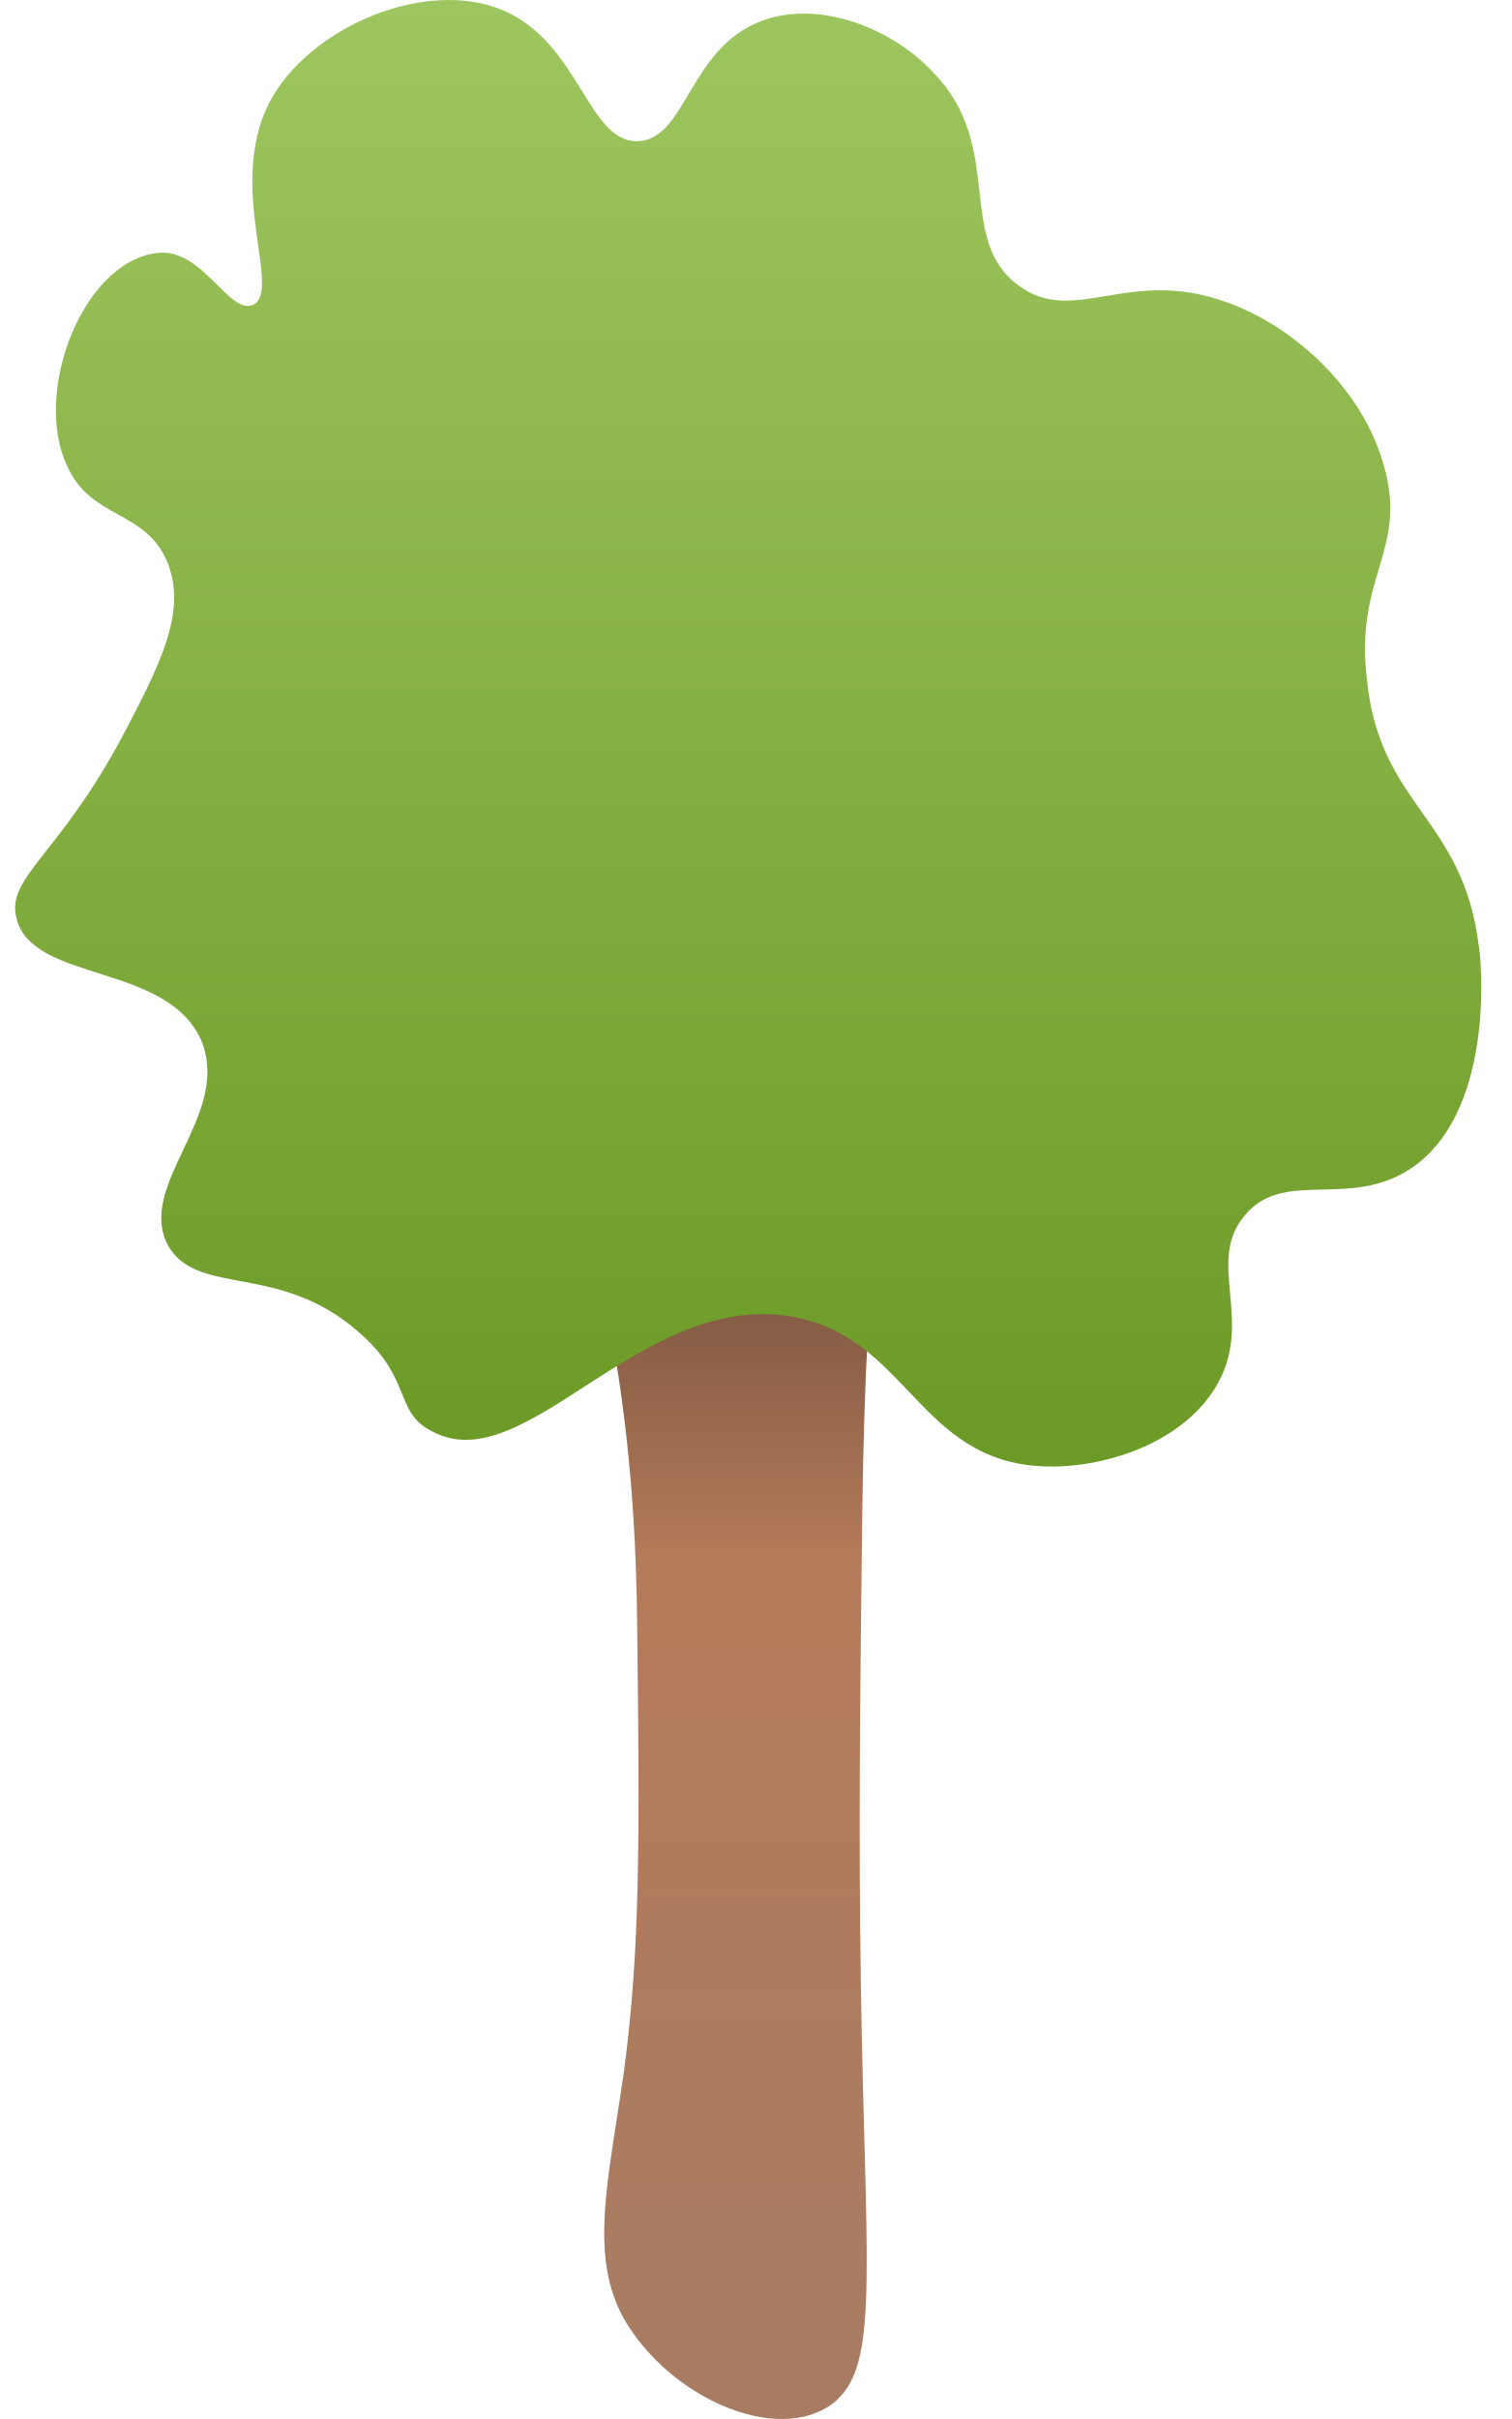
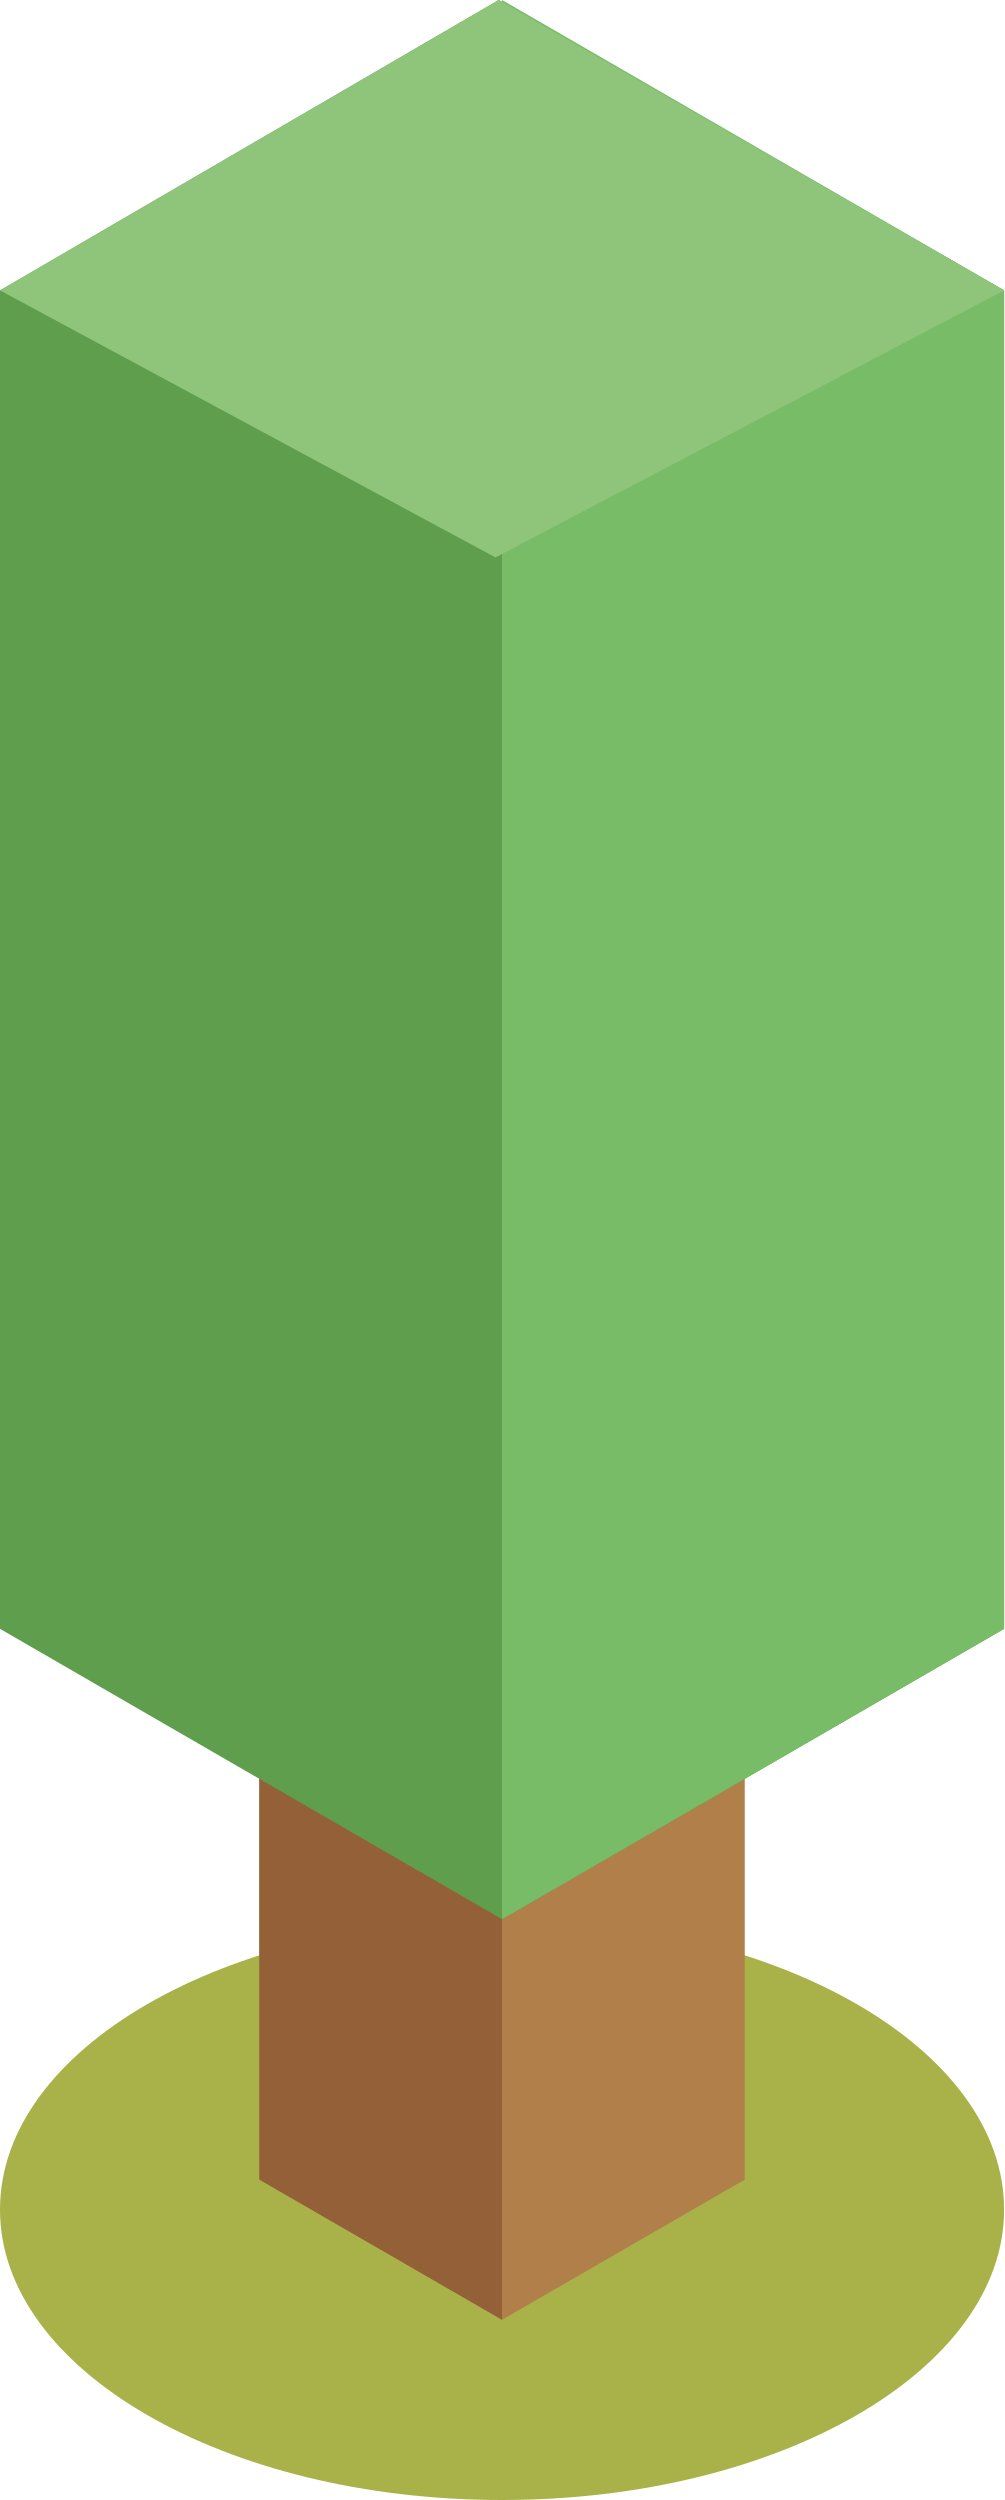
- <svg xmlns="http://www.w3.org/2000/svg" width="100" height="160" viewBox="0 0 100 160" fill="none">
-   <path d="M40.213 73.165C36.677 81.101 41.981 84.442 42.157 107.833C42.334 122.035 42.334 129.136 41.273 137.072C40.213 144.382 38.975 149.185 41.273 153.362C44.279 158.584 51.351 161.716 55.064 159.001C58.069 156.704 57.362 151.274 57.008 134.357C56.831 124.959 56.831 117.858 57.008 103.448C57.185 83.189 58.069 77.759 60.721 72.12C64.08 65.437 67.616 63.14 66.909 61.469C65.141 57.919 46.047 60.425 40.213 73.165Z" fill="url(#paint0_linear)" />
-   <path d="M23.78 88.15C18.504 83.46 13.051 85.805 11.116 82.378C9.005 78.411 15.162 73.902 13.403 69.033C11.292 63.622 2.145 65.065 1.09 60.737C0.387 58.032 3.904 56.589 8.126 48.654C10.588 43.965 12.347 40.538 11.116 37.292C9.709 33.685 6.015 34.406 4.432 30.799C2.145 25.93 5.487 17.273 10.412 16.732C13.403 16.372 15.162 20.88 16.745 20.159C18.68 19.257 14.986 12.404 17.8 6.813C20.439 1.764 28.178 -1.483 33.279 0.681C38.38 2.846 38.907 9.518 42.249 9.338C45.416 9.158 45.592 3.206 50.341 1.403C54.034 -0.04 58.959 1.764 61.774 4.829C66.523 9.699 63.181 15.831 67.402 18.896C71.096 21.602 74.614 17.634 81.122 19.979C85.695 21.602 90.093 25.75 91.5 30.619C93.259 36.39 89.565 38.013 90.445 45.047C91.324 53.343 96.777 54.064 97.832 62.54C98.008 63.442 98.888 73 93.787 76.968C89.565 80.214 84.992 77.148 82.353 80.395C79.715 83.46 83.057 87.428 80.419 91.757C78.132 95.544 72.855 97.167 68.986 96.987C60.718 96.626 60.015 88.33 52.276 87.067C42.249 85.444 34.686 98.069 28.53 94.642C26.067 93.38 27.298 91.215 23.78 88.15Z" fill="url(#paint1_linear)" />
-   <defs>
-     <linearGradient id="paint0_linear" x1="53" y1="60" x2="53" y2="160" gradientUnits="userSpaceOnUse">
-       <stop offset="0.117" stop-color="#583F31" />
-       <stop offset="0.432" stop-color="#B57B5A" />
-       <stop offset="1" stop-color="#A77C63" />
-     </linearGradient>
-     <linearGradient id="paint1_linear" x1="49.5" y1="0" x2="49.5" y2="97" gradientUnits="userSpaceOnUse">
-       <stop stop-color="#9EC660" />
-       <stop offset="1" stop-color="#6C9A26" />
-     </linearGradient>
-   </defs>
+ <svg xmlns="http://www.w3.org/2000/svg" width="49" height="122" viewBox="0 0 49 122" fill="none">
+   <path d="M24.5 122C38.031 122 49 115.655 49 107.829C49 100.003 38.031 93.658 24.5 93.658C10.969 93.658 0 100.003 0 107.829C0 115.655 10.969 122 24.5 122Z" fill="#A8B249" />
+   <path d="M36.344 106.364L24.5 113.205L12.655 106.364V18.406L24.337 11.402L36.344 18.406V106.364Z" fill="#B17F4A" />
+   <path d="M24.5 11.565L24.337 11.402L12.655 18.406V106.364L24.5 113.205V11.565Z" fill="#936037" />
+   <path d="M49 79.487L24.5 93.658L0 79.487V14.171L24.338 0L49 14.171V79.487Z" fill="#5E9E4C" />
+   <path d="M24.5 0V93.658L49 79.487V14.171L24.5 0Z" fill="#79BC68" />
+   <path d="M24.175 27.202L0 14.171L24.338 0L49 14.171L24.175 27.202Z" fill="#8EC57B" />
</svg>
